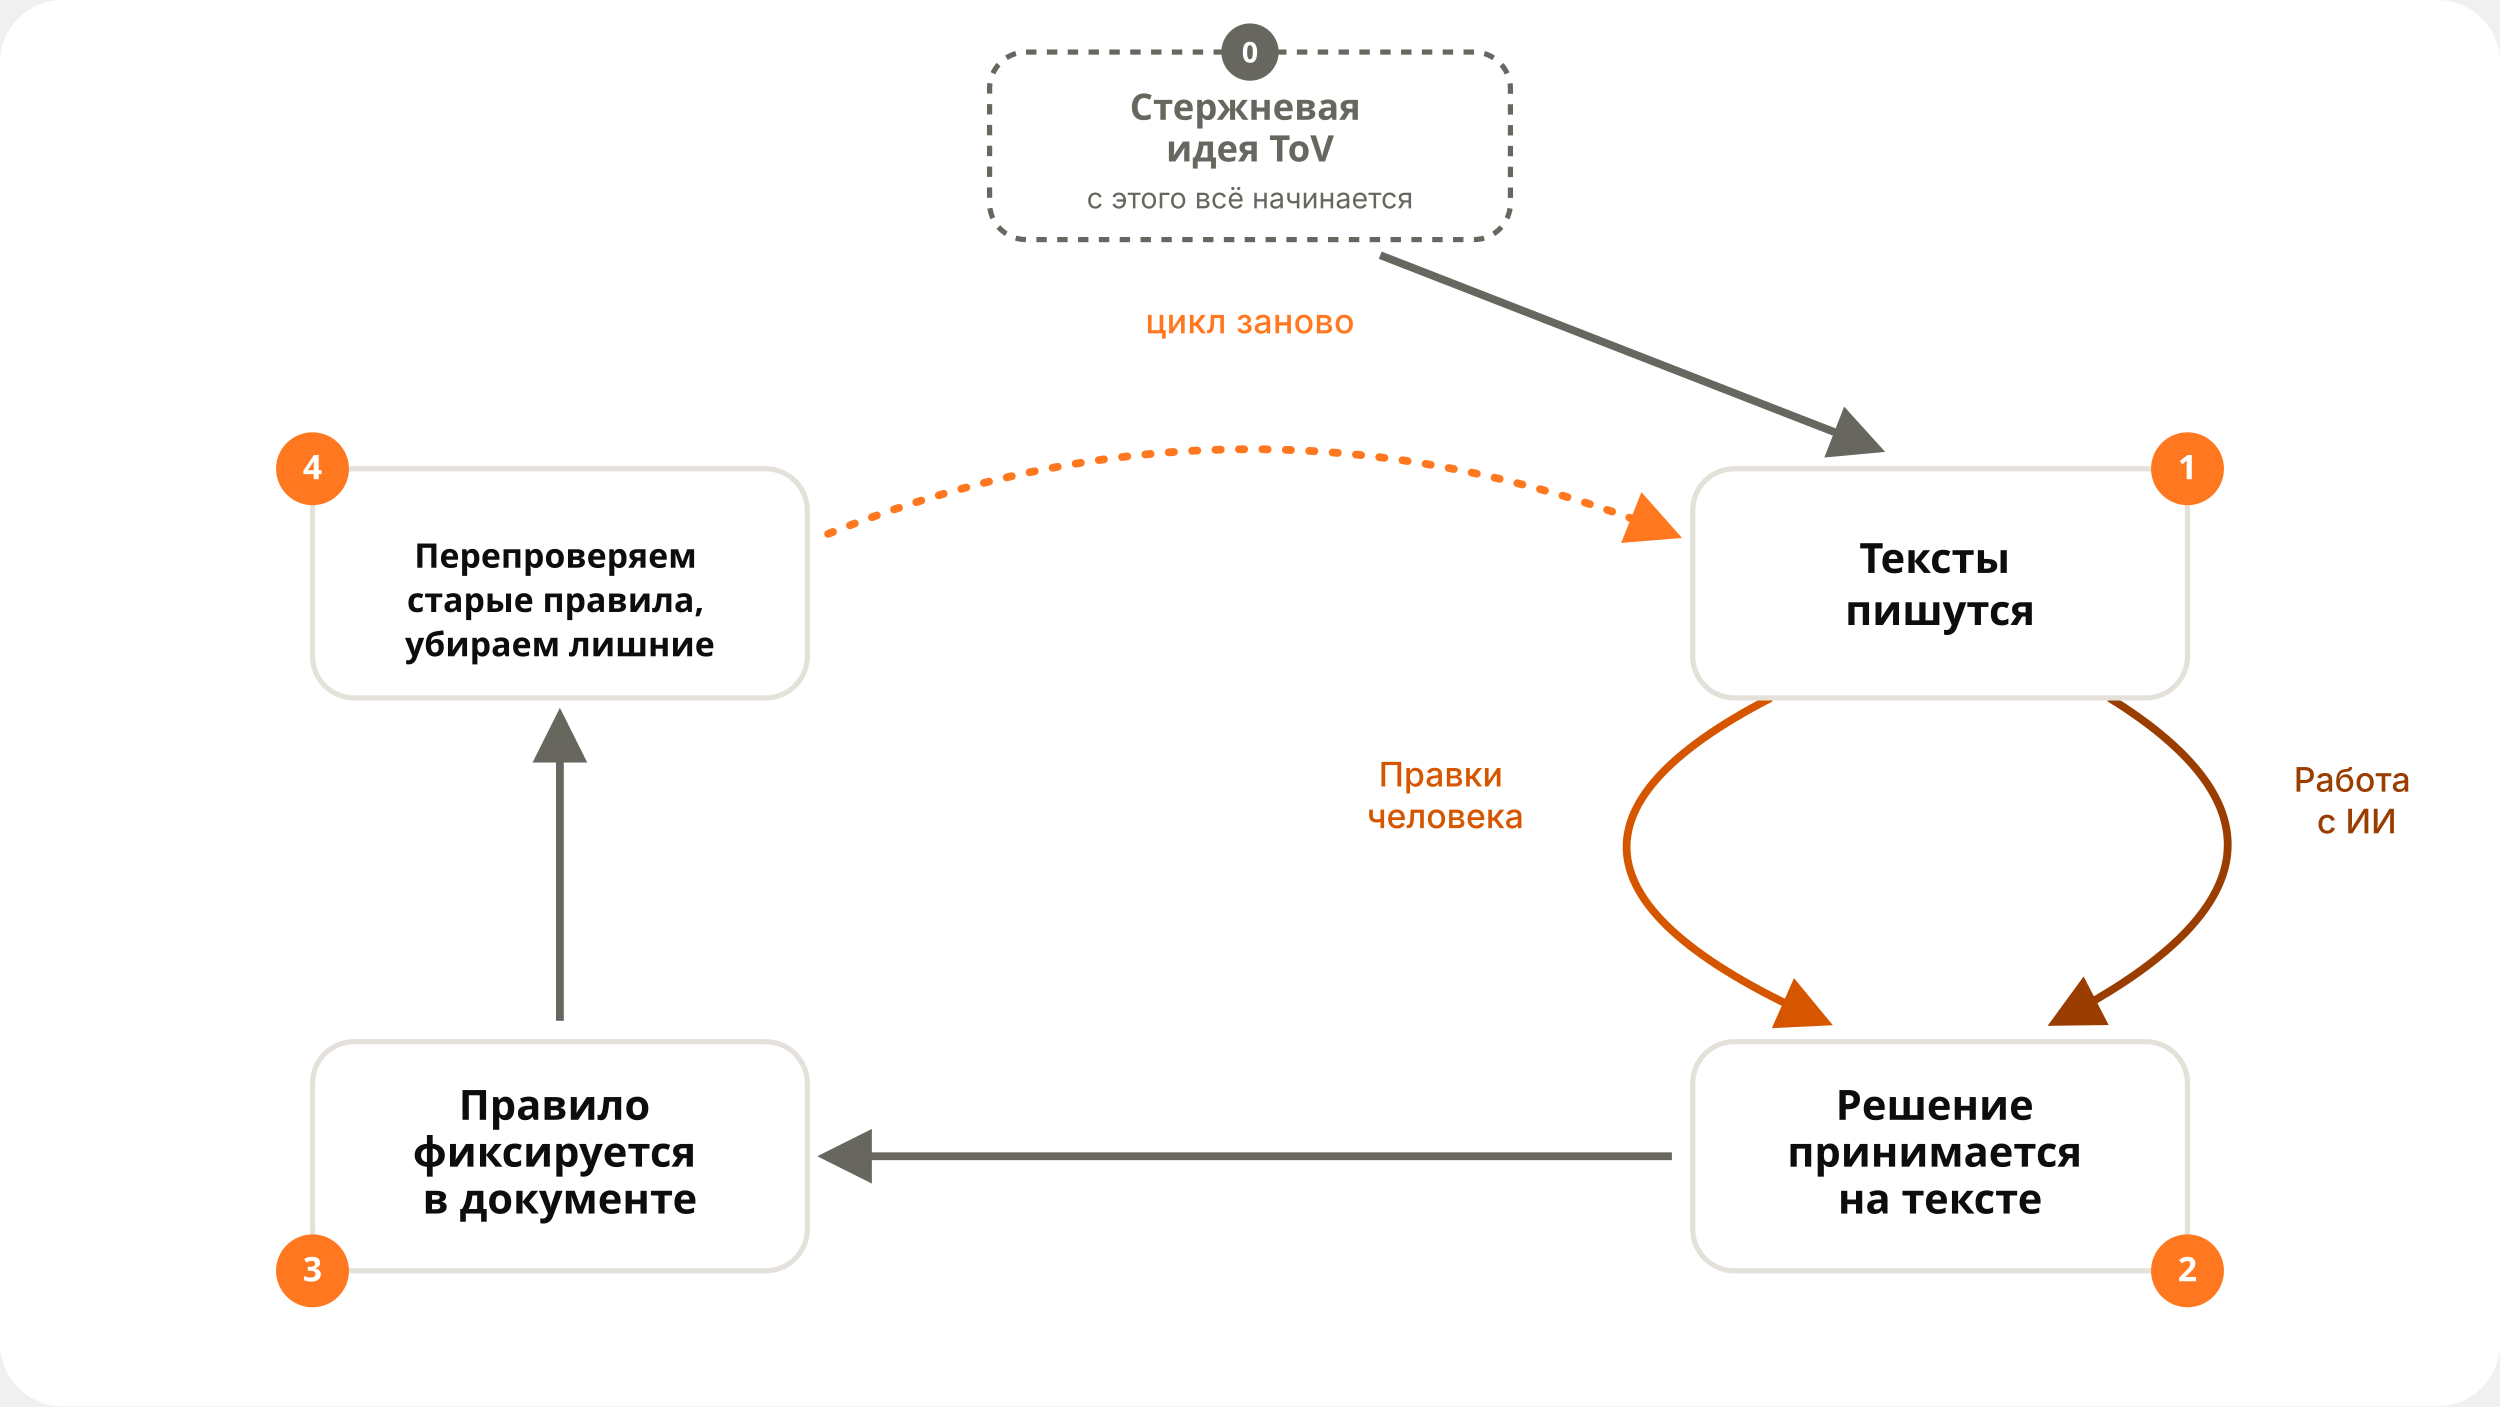
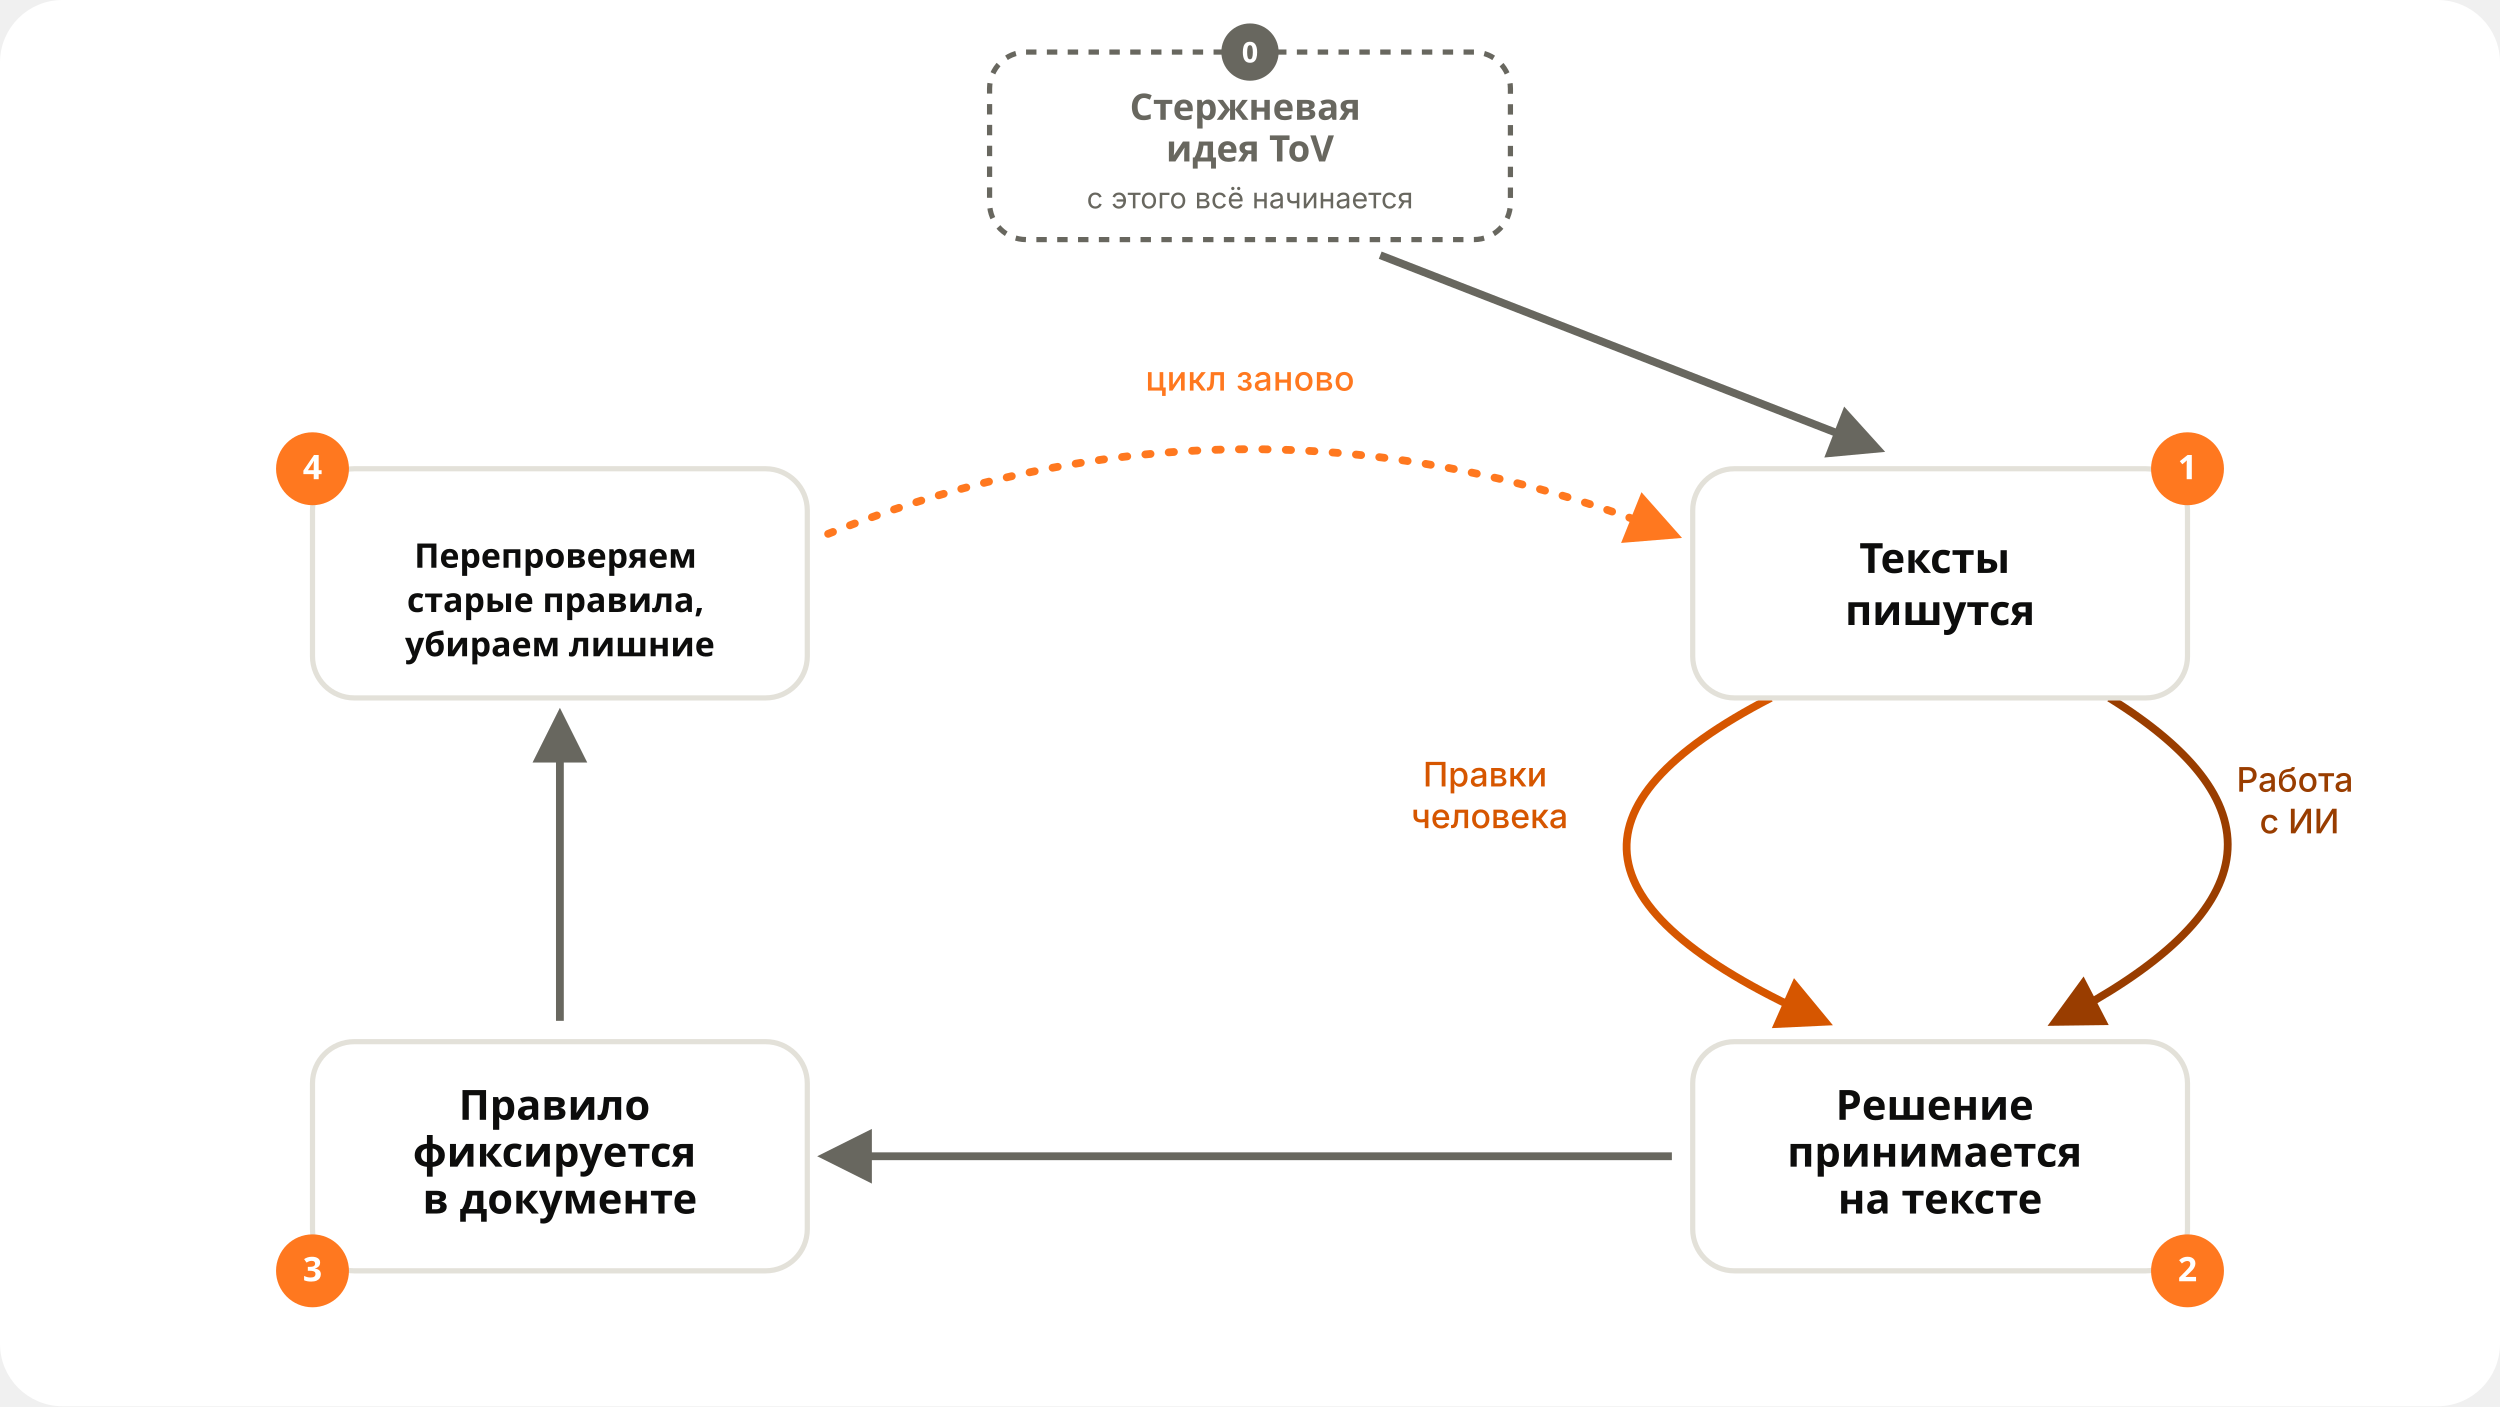
<svg xmlns="http://www.w3.org/2000/svg" viewBox="0 0 960 540" width="100%" height="auto" style="display:block;width:100%;height:auto;" role="img" aria-labelledby="illus-title illus-desc">
  <style>
    .kr-node-title {
      font-family: "Unbounded", sans-serif;
      font-weight: 600;
      font-size: 16px;
      fill: #0d0d0c;
      text-anchor: middle;
    }
    .kr-node-title-sm { font-size: 13px; }
    .kr-node-title-0 {
      font-family: "Unbounded", sans-serif;
      font-weight: 600;
      font-size: 14px;
      fill: #68675f;
      text-anchor: middle;
    }
    .kr-node-caption {
      font-family: "Inter", sans-serif;
      font-weight: 400;
      font-size: 11px;
      fill: #68675f;
      text-anchor: middle;
    }
    .kr-node-num {
      font-family: "Unbounded", sans-serif;
      font-weight: 700;
      font-size: 13px;
      fill: #ffffff;
      text-anchor: middle;
    }
    .kr-node-num-0 {
      font-family: "Unbounded", sans-serif;
      font-weight: 700;
      font-size: 11px;
      fill: #ffffff;
      text-anchor: middle;
    }
    .kr-label-human {
      font-family: "Inter", sans-serif;
      font-weight: 500;
      font-size: 13px;
      fill: #d65600;
      text-anchor: middle;
    }
    .kr-label-ai {
      font-family: "Inter", sans-serif;
      font-weight: 500;
      font-size: 13px;
      fill: #993d00;
      text-anchor: middle;
    }
    .kr-loop-label {
      font-family: "Inter", sans-serif;
      font-weight: 500;
      font-size: 13px;
      letter-spacing: 0.01em;
      fill: #ff781f;
      text-anchor: middle;
    }
  </style>
  <defs>
    <marker id="kr-arrow-flow" viewBox="0 0 10 10" refX="8" refY="5" markerWidth="7" markerHeight="7" orient="auto-start-reverse">
      <path d="M0,0 L10,5 L0,10 Z" fill="#68675f" />
    </marker>
    <marker id="kr-arrow-human" viewBox="0 0 10 10" refX="8" refY="5" markerWidth="7" markerHeight="7" orient="auto-start-reverse">
      <path d="M0,0 L10,5 L0,10 Z" fill="#d65600" />
    </marker>
    <marker id="kr-arrow-ai" viewBox="0 0 10 10" refX="8" refY="5" markerWidth="7" markerHeight="7" orient="auto-start-reverse">
      <path d="M0,0 L10,5 L0,10 Z" fill="#993d00" />
    </marker>
    <marker id="kr-arrow-loop" viewBox="0 0 10 10" refX="8" refY="5" markerWidth="7" markerHeight="7" orient="auto-start-reverse">
      <path d="M0,0 L10,5 L0,10 Z" fill="#ff781f" />
    </marker>
  </defs>
  <rect x="0" y="0" width="960" height="540" rx="24" fill="#ffffff" />
  <path d="M318,205 Q480,140 642,205" fill="none" stroke="#ff781f" stroke-width="3" stroke-dasharray="2 7" stroke-linecap="round" marker-end="url(#kr-arrow-loop)" />
-   <text x="480" y="128" class="kr-loop-label">цикл заново</text>
+   <text x="480" y="150" class="kr-loop-label">цикл заново</text>
  <line x1="530" y1="98" x2="720" y2="172" stroke="#68675f" stroke-width="3" marker-end="url(#kr-arrow-flow)" />
  <line x1="642" y1="444" x2="318" y2="444" stroke="#68675f" stroke-width="3" marker-end="url(#kr-arrow-flow)" />
  <line x1="215" y1="392" x2="215" y2="276" stroke="#68675f" stroke-width="3" marker-end="url(#kr-arrow-flow)" />
  <path d="M680,268 Q560,330 700,392" fill="none" stroke="#d65600" stroke-width="3" marker-end="url(#kr-arrow-human)" />
  <path d="M810,268 Q910,330 790,392" fill="none" stroke="#993d00" stroke-width="3" marker-end="url(#kr-arrow-ai)" />
-   <text x="555" y="302" class="kr-label-human">
-     <tspan x="555" dy="0">Правки</tspan>
-     <tspan x="555" dy="16">человека</tspan>
+   <text x="572" y="302" class="kr-label-human">
+     <tspan x="572" dy="0">Правки</tspan>
+     <tspan x="572" dy="16">человека</tspan>
  </text>
-   <text x="905" y="304" class="kr-label-ai">
-     <tspan x="905" dy="0">Работа</tspan>
-     <tspan x="905" dy="16">с ИИ</tspan>
+   <text x="883" y="304" class="kr-label-ai">
+     <tspan x="883" dy="0">Работа</tspan>
+     <tspan x="883" dy="16">с ИИ</tspan>
  </text>
  <g>
    <rect x="380" y="20" width="200" height="72" rx="14" fill="#ffffff" stroke="#68675f" stroke-width="2" stroke-dasharray="4 4" />
    <text x="480" y="46" class="kr-node-title-0">
      <tspan x="480" dy="0">Стержневая</tspan>
      <tspan x="480" dy="16">идея ToV</tspan>
    </text>
    <text x="480" y="80" class="kr-node-caption">с этого всё начинается</text>
    <circle cx="480" cy="20" r="11" fill="#68675f" />
    <text x="480" y="24" class="kr-node-num-0">0</text>
  </g>
  <g>
    <rect x="650" y="180" width="190" height="88" rx="16" fill="#ffffff" stroke="#e3e1d9" stroke-width="2" />
    <text x="745" y="220" class="kr-node-title">
      <tspan x="745" dy="0">Тексты</tspan>
      <tspan x="745" dy="20">пишутся</tspan>
    </text>
    <circle cx="840" cy="180" r="14" fill="#ff781f" />
    <text x="840" y="184" class="kr-node-num">1</text>
  </g>
  <g>
    <rect x="650" y="400" width="190" height="88" rx="16" fill="#ffffff" stroke="#e3e1d9" stroke-width="2" />
    <text x="745" y="430" class="kr-node-title">
      <tspan x="745" dy="0">Решение</tspan>
      <tspan x="745" dy="18">принимается</tspan>
      <tspan x="745" dy="18">на тексте</tspan>
    </text>
    <circle cx="840" cy="488" r="14" fill="#ff781f" />
    <text x="840" y="492" class="kr-node-num">2</text>
  </g>
  <g>
    <rect x="120" y="400" width="190" height="88" rx="16" fill="#ffffff" stroke="#e3e1d9" stroke-width="2" />
    <text x="215" y="430" class="kr-node-title">
      <tspan x="215" dy="0">Правило</tspan>
      <tspan x="215" dy="18">фиксируется</tspan>
      <tspan x="215" dy="18">в документе</tspan>
    </text>
    <circle cx="120" cy="488" r="14" fill="#ff781f" />
    <text x="120" y="492" class="kr-node-num">3</text>
  </g>
  <g>
    <rect x="120" y="180" width="190" height="88" rx="16" fill="#ffffff" stroke="#e3e1d9" stroke-width="2" />
    <text x="215" y="218" class="kr-node-title kr-node-title-sm">
      <tspan x="215" dy="0">Перепроверяем</tspan>
      <tspan x="215" dy="17">старые правила,</tspan>
      <tspan x="215" dy="17">убираем лишние</tspan>
    </text>
    <circle cx="120" cy="180" r="14" fill="#ff781f" />
    <text x="120" y="184" class="kr-node-num">4</text>
  </g>
</svg>
